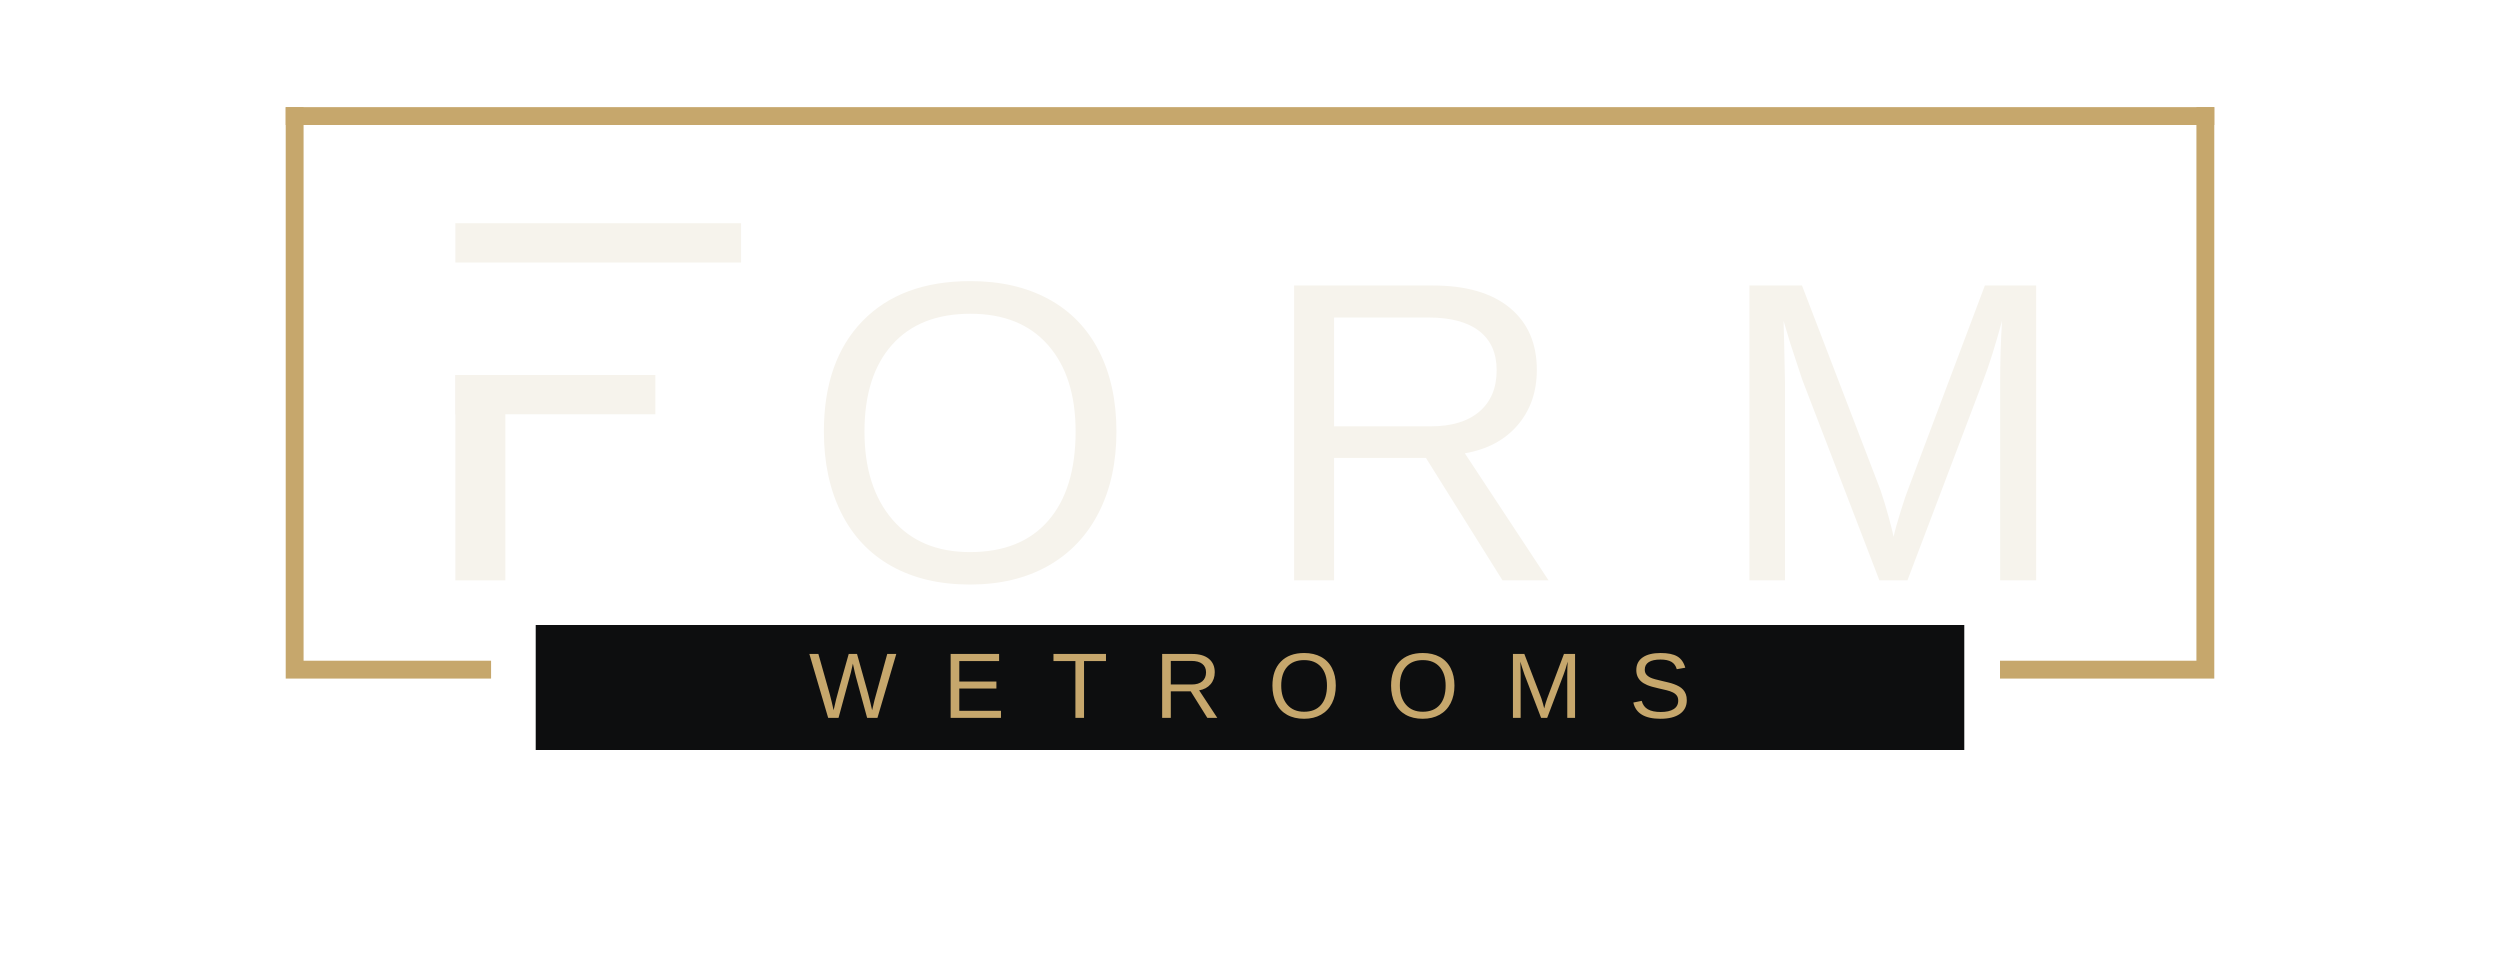
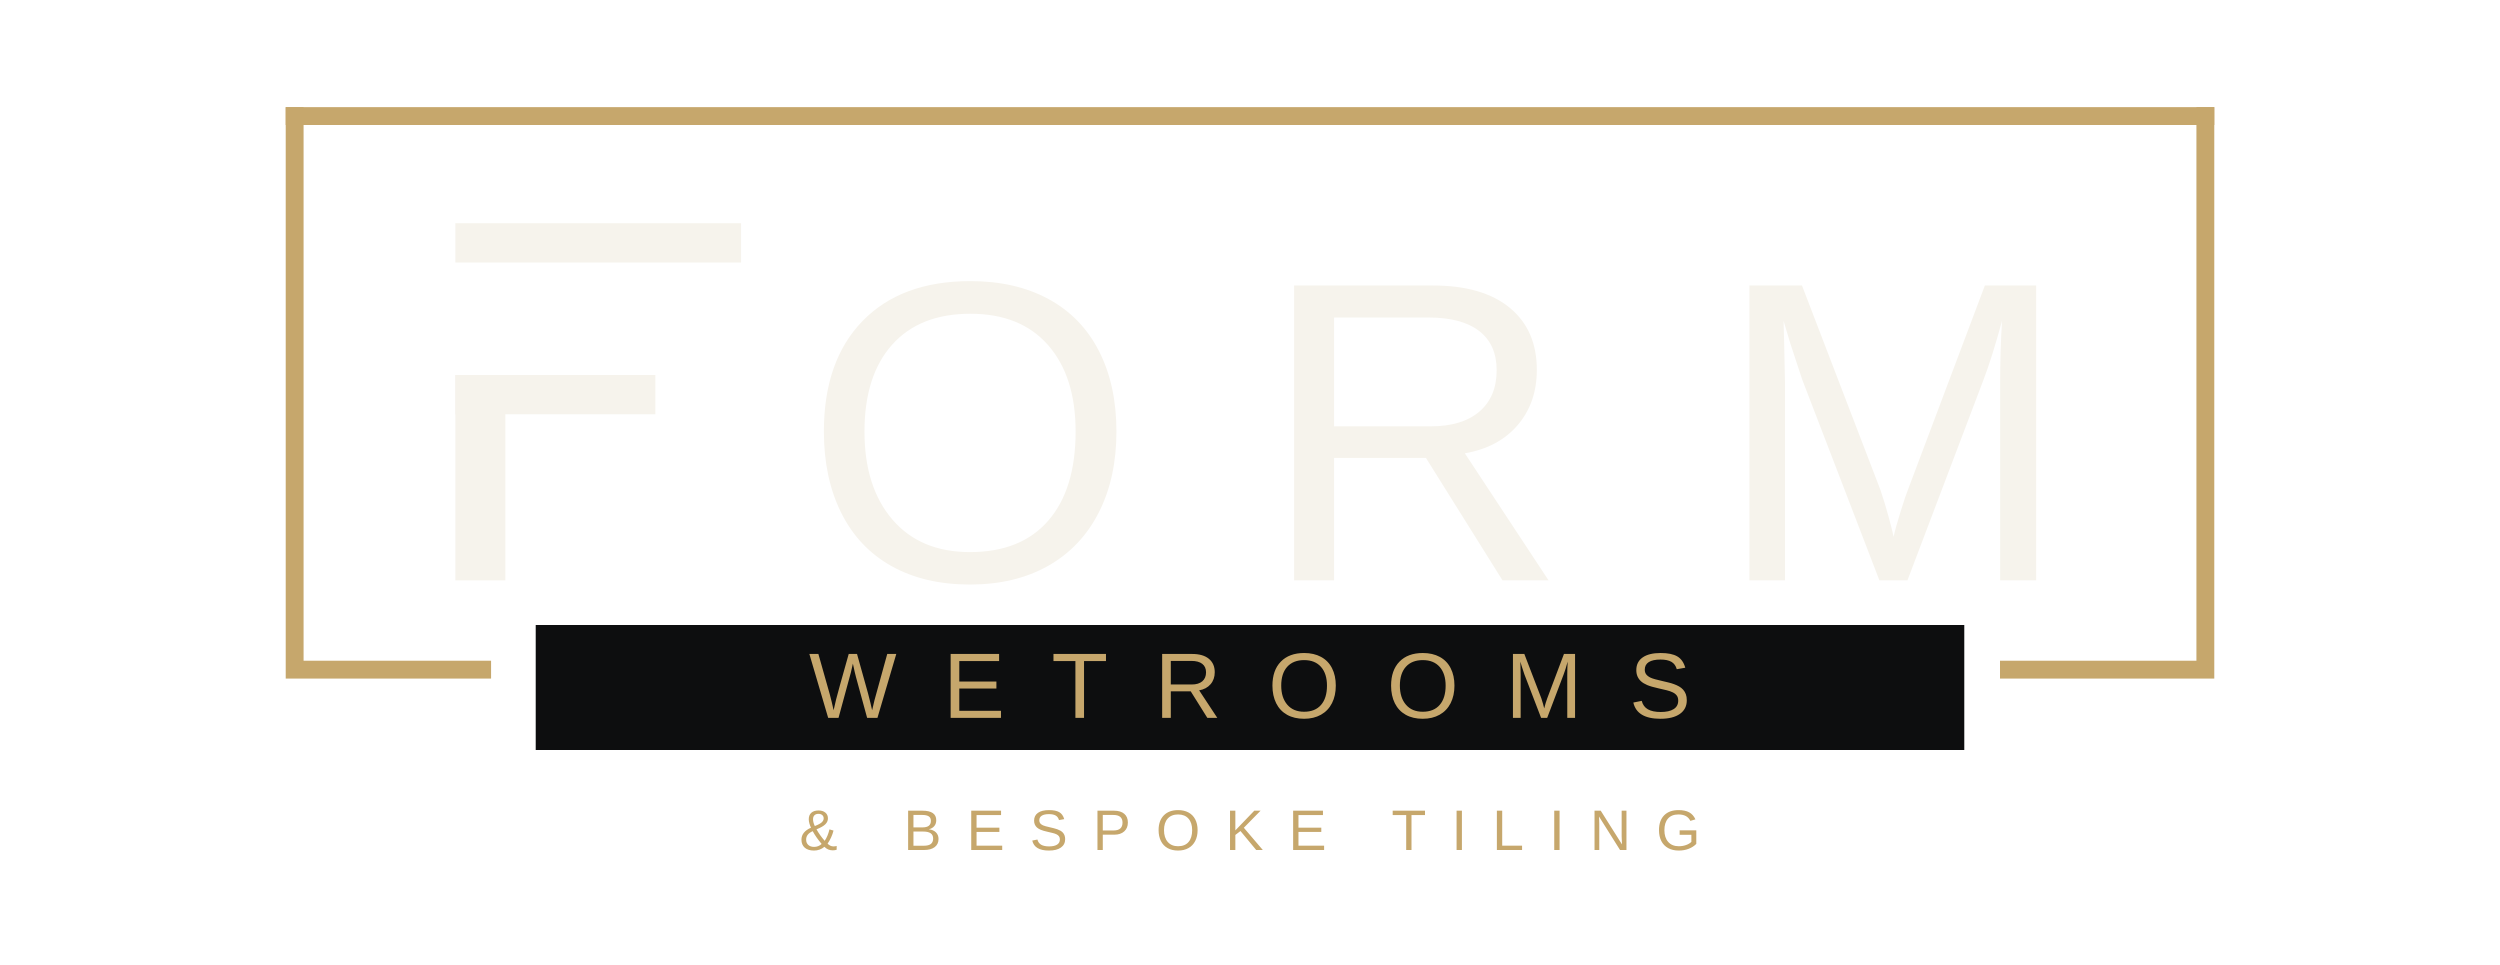
<svg xmlns="http://www.w3.org/2000/svg" viewBox="0 0 1400 540" role="img" aria-labelledby="title desc">
  <rect width="1400" height="540" fill="none" />
  <g fill="none" stroke="#c6a76c" stroke-width="10" stroke-linecap="square">
    <path d="M165 65 H1235" />
    <path d="M165 65 V375 H270" />
    <path d="M1235 65 V375 H1125" />
  </g>
  <g fill="#f6f3ec">
    <rect x="255" y="125" width="160" height="22" />
    <rect x="255" y="210" width="28" height="115" />
    <rect x="255" y="210" width="112" height="22" />
  </g>
  <g fill="#f6f3ec" font-family="Arial, Helvetica, sans-serif" font-weight="300">
    <text x="450" y="325" font-size="240">O</text>
    <text x="705" y="325" font-size="240">R</text>
    <text x="960" y="325" font-size="240">M</text>
  </g>
  <rect x="300" y="350" width="800" height="70" fill="#0d0e0f" />
  <text x="700" y="402" text-anchor="middle" fill="#c6a76c" font-family="Arial, Helvetica, sans-serif" font-size="52" font-weight="300" letter-spacing="26">WETROOMS</text>
+   <text x="700" y="476" text-anchor="middle" fill="#c6a76c" font-family="Arial, Helvetica, sans-serif" font-size="32" font-weight="300" letter-spacing="14">&amp; BESPOKE TILING</text>
</svg>
